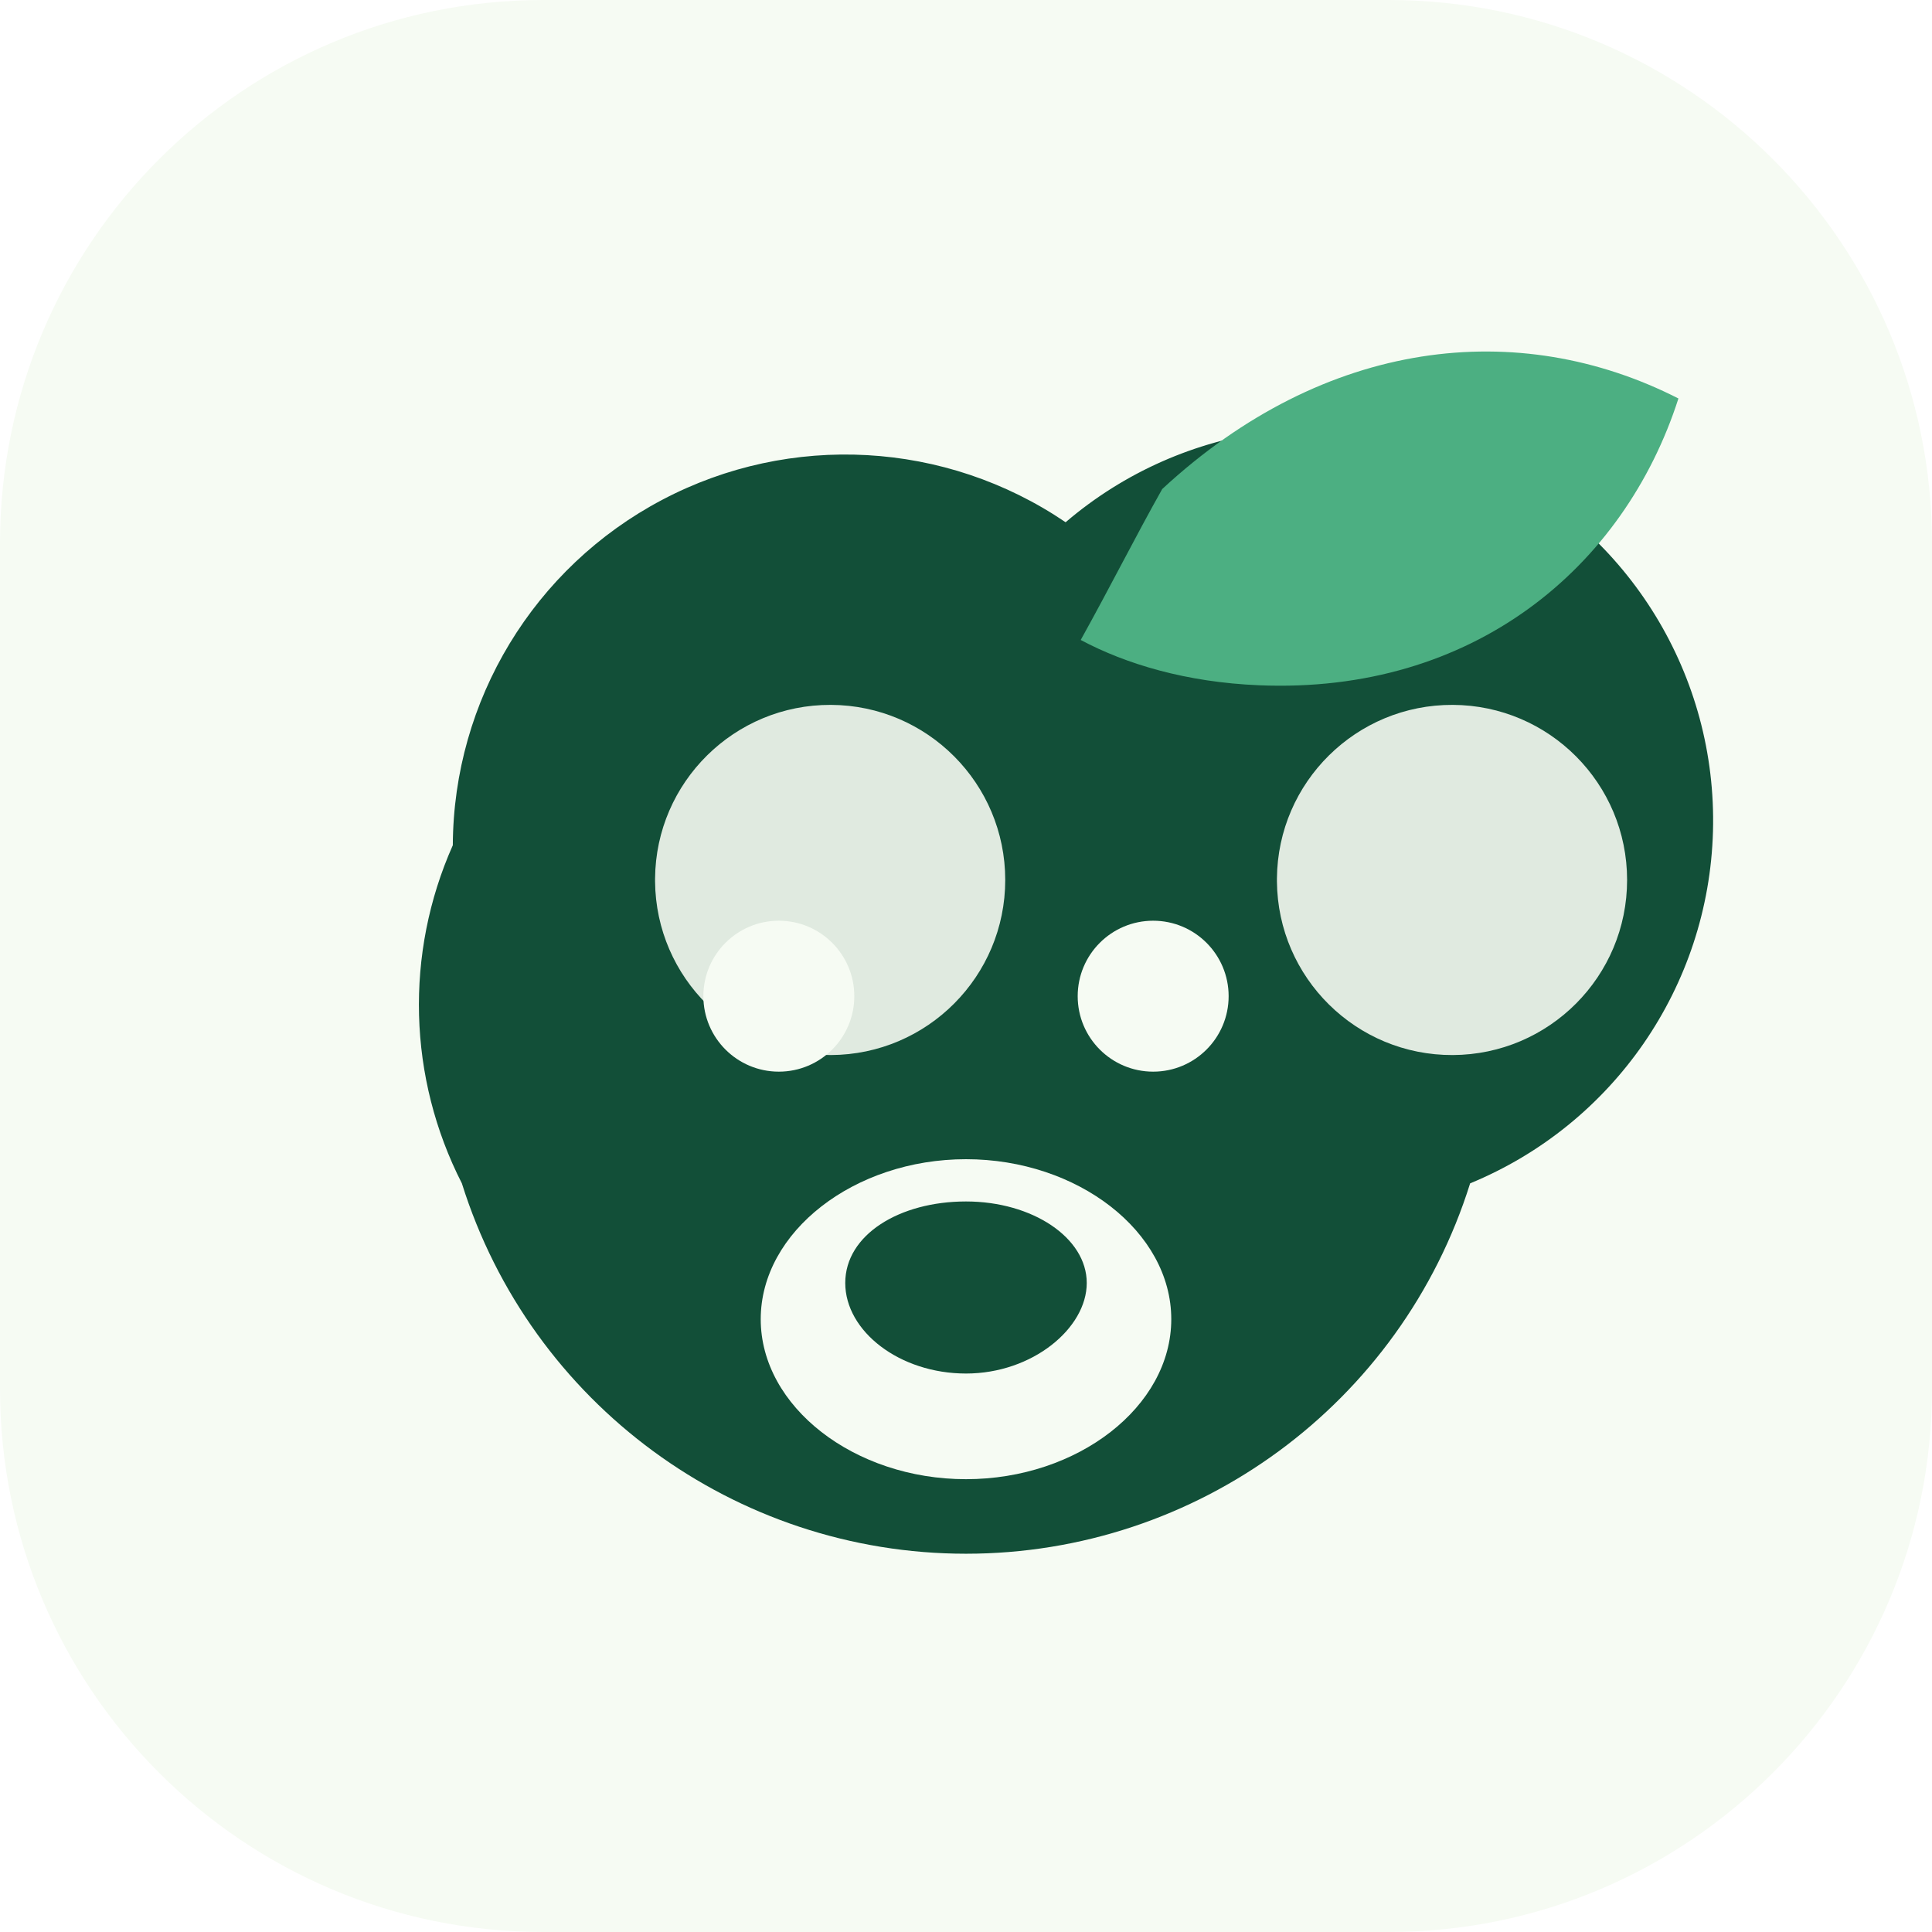
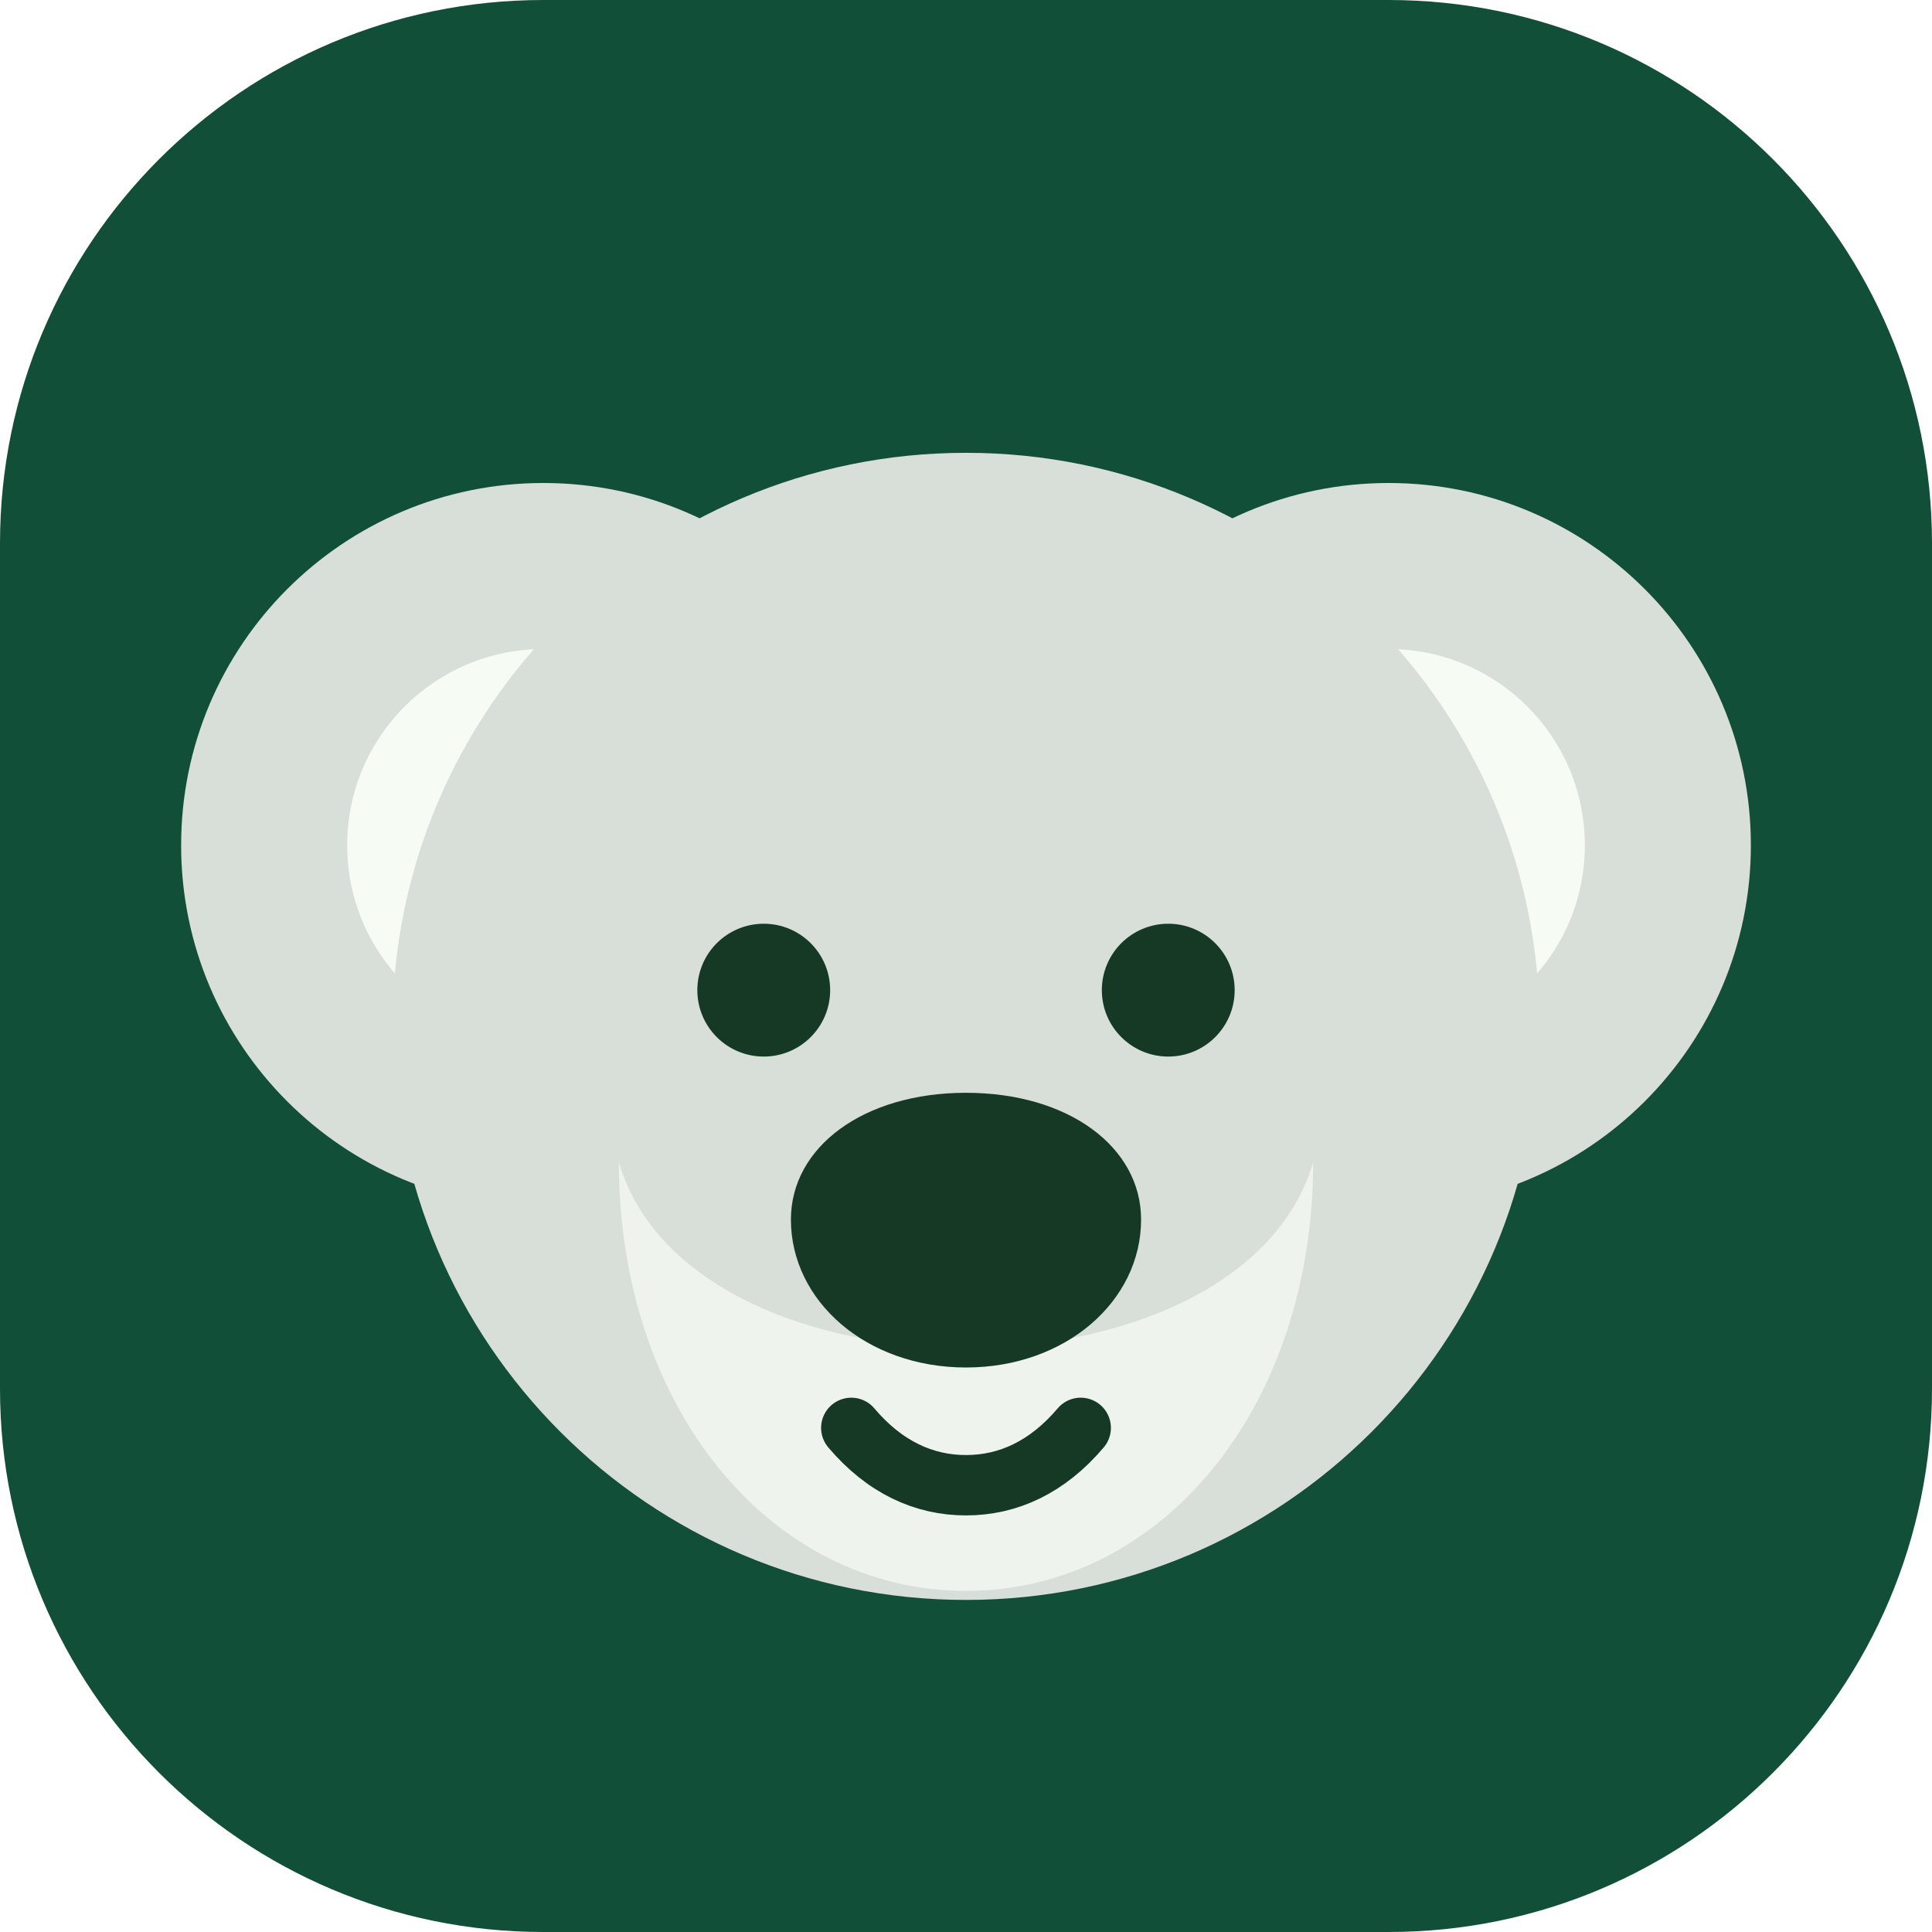
<svg xmlns="http://www.w3.org/2000/svg" viewBox="0 0 64 64" role="img" aria-label="COALA">
-   <rect width="64" height="64" rx="18" fill="#f6fbf3" />
-   <path fill="#124f38" d="M15 28a13 13 0 0 1 20.3-10.7 13 13 0 1 1 13.4 21.9 17.5 17.5 0 0 1-33.4 0A13 13 0 0 1 15 28Z" />
-   <path fill="#f6fbf3" d="M21.7 29.2a5.8 5.8 0 1 0 0-.1ZM42.3 29.2a5.8 5.8 0 1 0 0-.1Z" opacity=".9" />
-   <circle cx="25.8" cy="33" r="2.5" fill="#f6fbf3" />
-   <circle cx="38.2" cy="33" r="2.5" fill="#f6fbf3" />
-   <path fill="#f6fbf3" d="M32 38.4c3.7 0 6.8 2.4 6.8 5.3S35.7 49 32 49s-6.8-2.4-6.8-5.3 3.1-5.3 6.8-5.3Z" />
-   <path fill="#124f38" d="M32 39.8c2.2 0 4 1.2 4 2.7s-1.8 3-4 3-4-1.4-4-3 1.8-2.7 4-2.7Z" />
-   <path fill="#4caf82" d="M38.5 16.2c5.4-5 11.8-5.7 17.1-3-1.8 5.6-6.8 9.8-13.9 9.5-2.4-.1-4.4-.7-5.9-1.5 1-1.8 1.8-3.4 2.7-5Z" />
+   <rect width="64" height="64" rx="18" fill="#124f38" />
+   <circle cx="18" cy="28" r="12" fill="#d8ded8" />
+   <circle cx="46" cy="28" r="12" fill="#d8ded8" />
+   <circle cx="18" cy="28" r="6.5" fill="#f6fbf3" />
+   <circle cx="46" cy="28" r="6.5" fill="#f6fbf3" />
+   <circle cx="32" cy="34" r="19" fill="#d8ded8" />
+   <path fill="#eef3ee" d="M20.5 38.5c2.4 8.2 20.6 8.2 23 0 0 8.1-5 14.2-11.5 14.2s-11.5-6.1-11.5-14.2Z" />
+   <circle cx="25.3" cy="32.8" r="2.2" fill="#163926" />
+   <circle cx="38.7" cy="32.8" r="2.2" fill="#163926" />
+   <path fill="#163926" d="M32 36.2c3.4 0 5.8 1.8 5.8 4.2 0 2.7-2.5 4.9-5.8 4.9s-5.8-2.2-5.8-4.9c0-2.4 2.4-4.2 5.8-4.2Z" />
+   <path fill="none" stroke="#163926" stroke-width="2" stroke-linecap="round" d="M28.2 47.3c1.1 1.3 2.4 1.9 3.8 1.9s2.7-.6 3.8-1.9" />
</svg>
